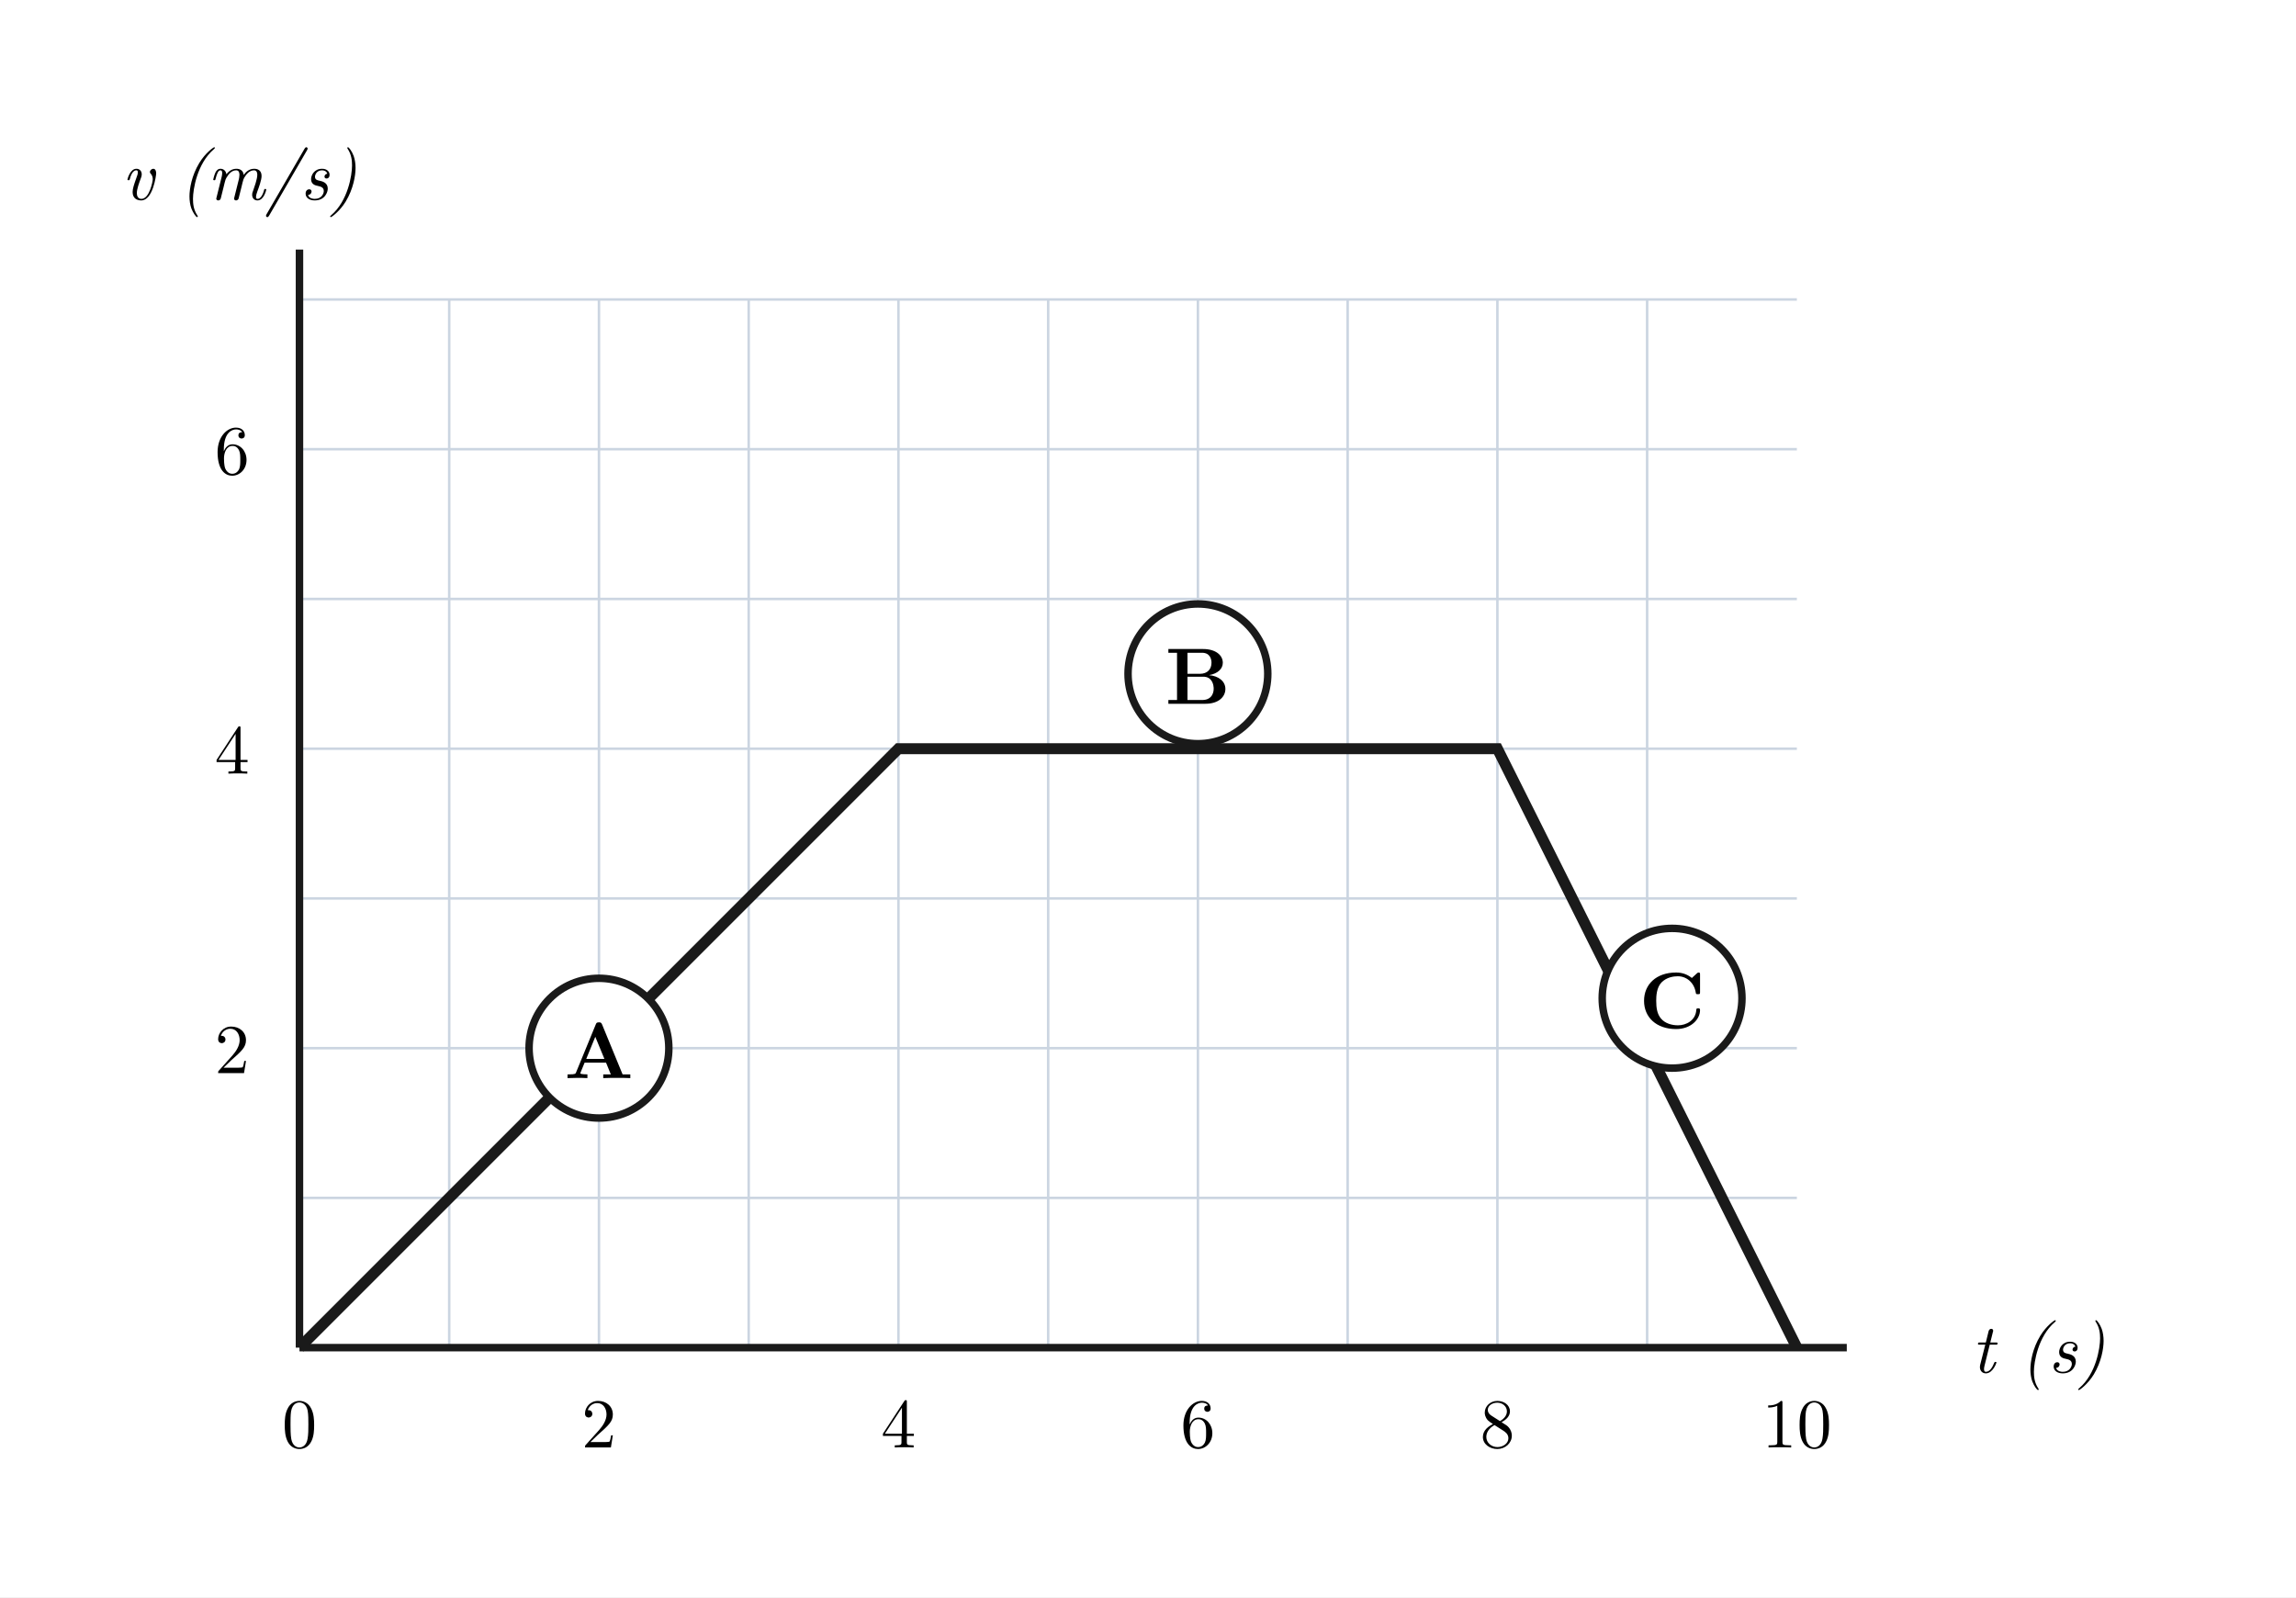
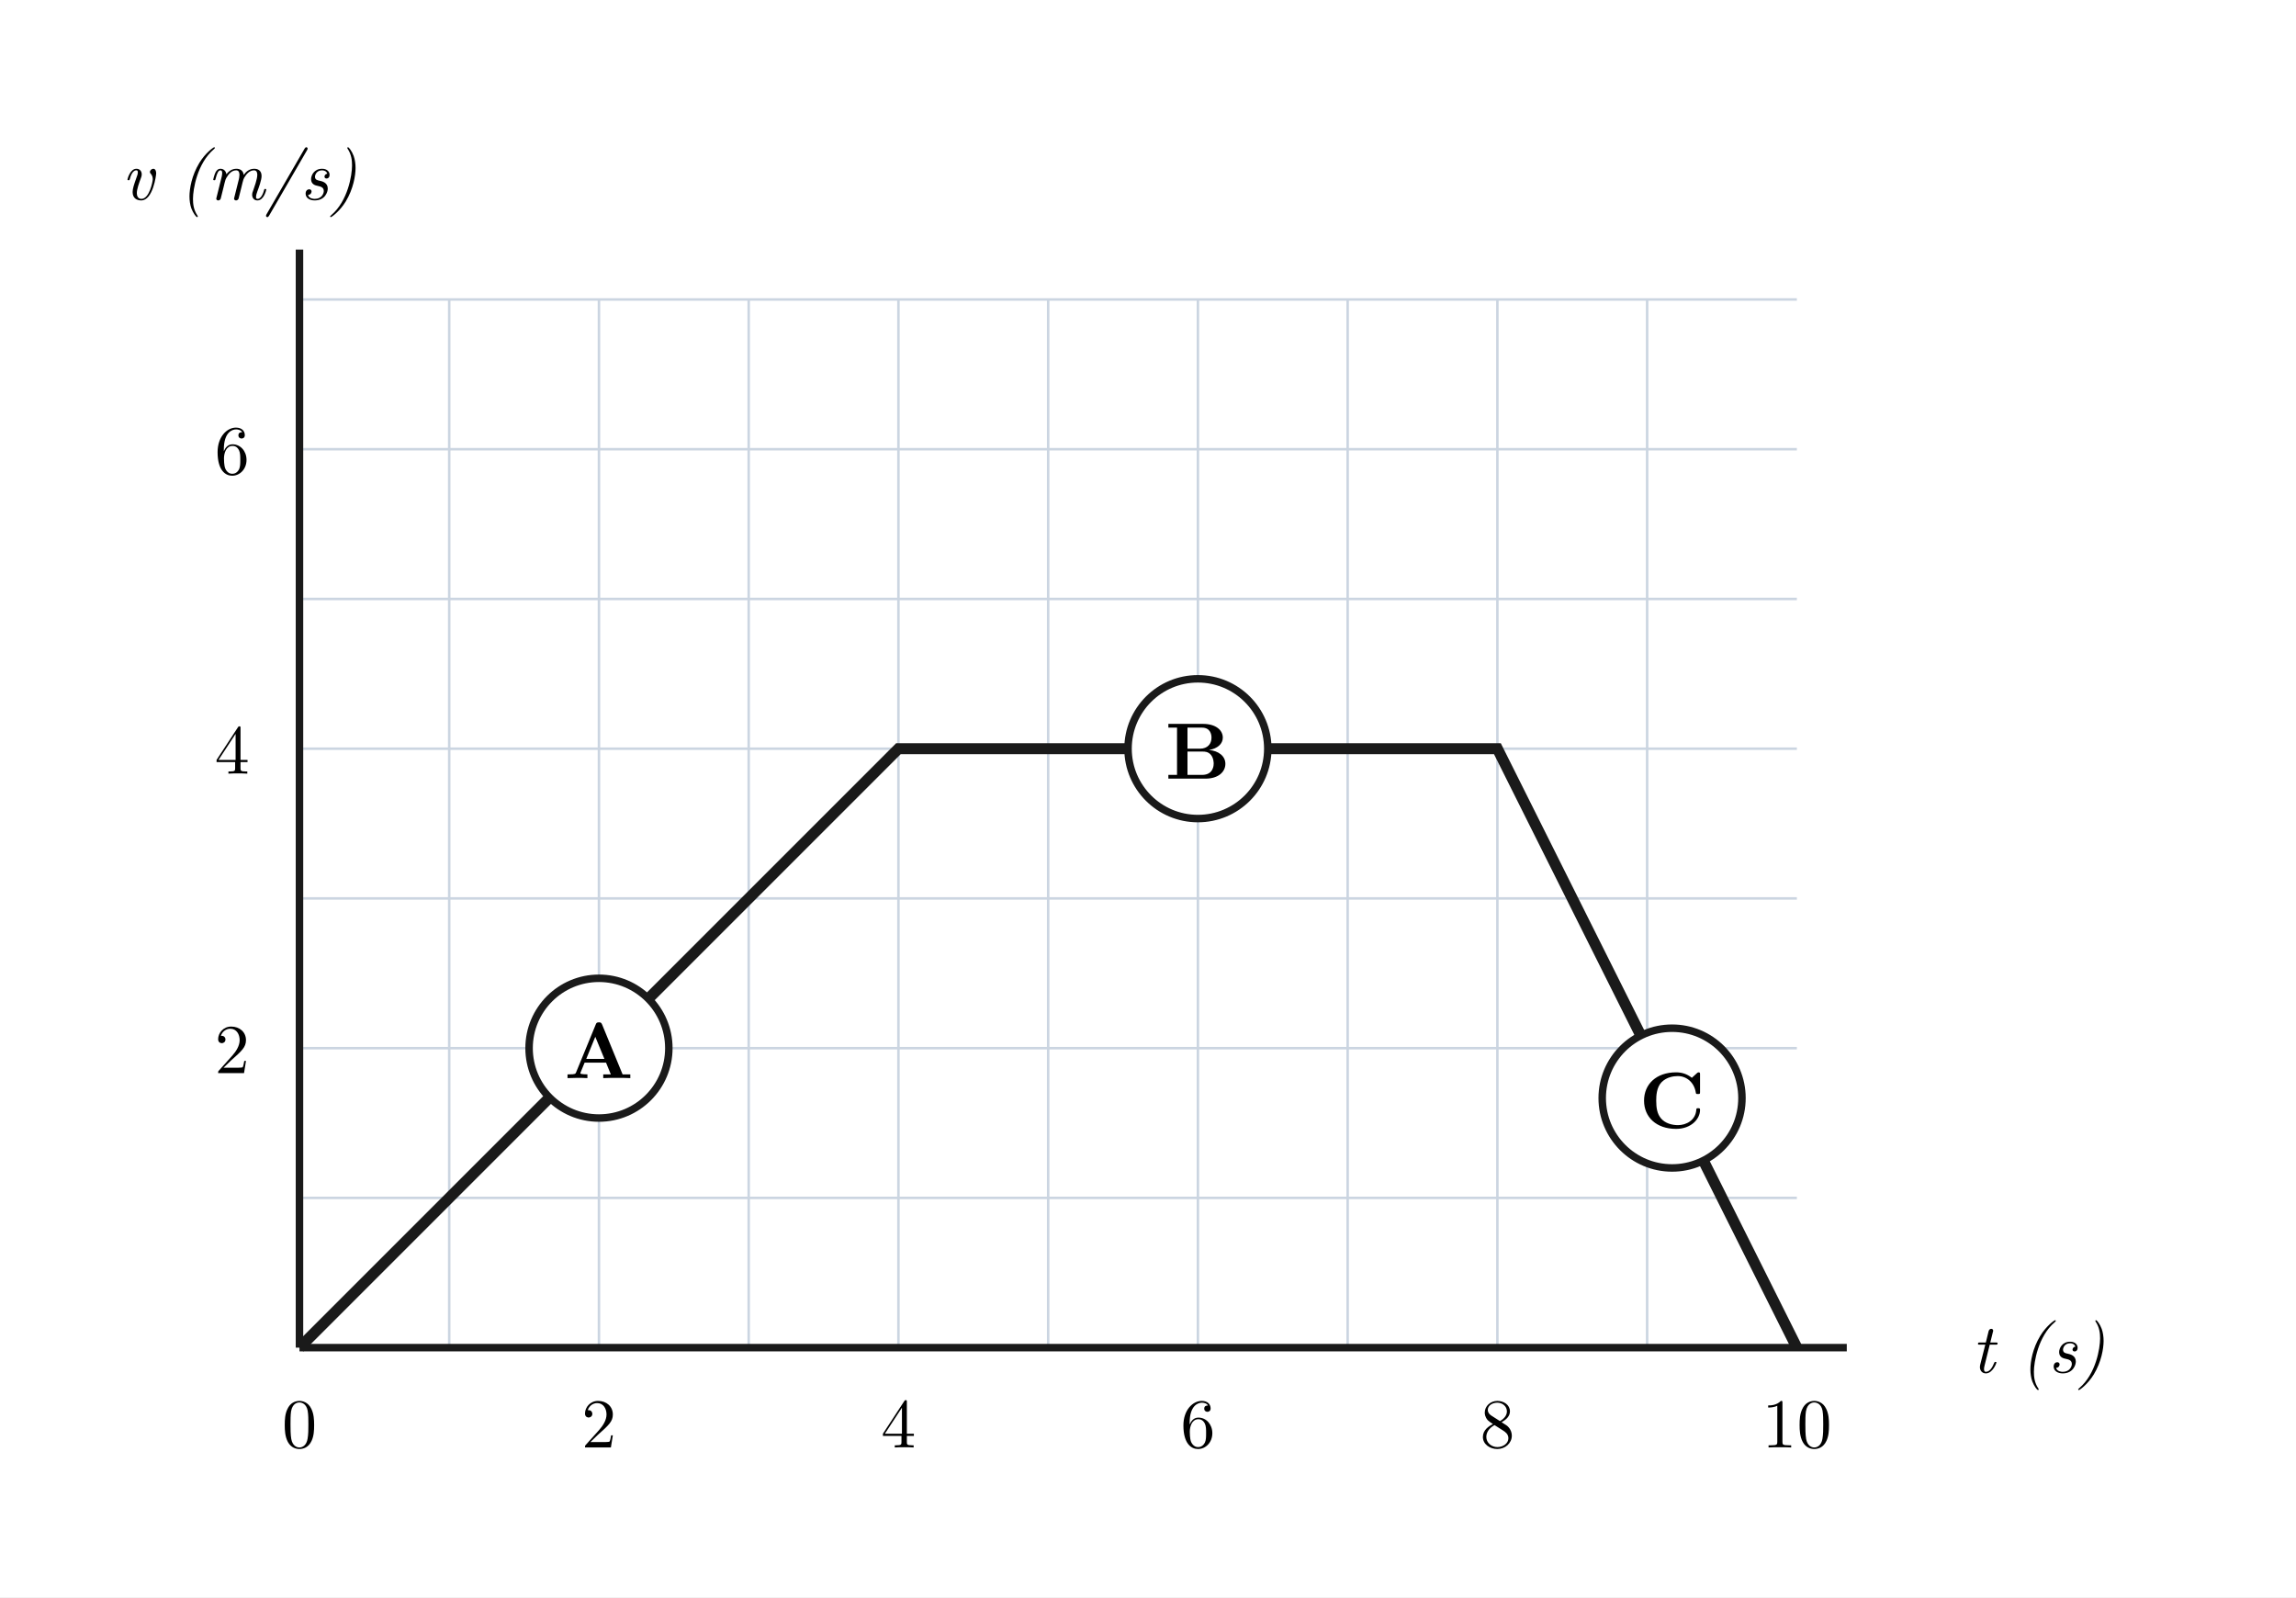
<svg xmlns="http://www.w3.org/2000/svg" viewBox="0 0 460 320" width="460" height="320" font-family="'Latin Modern Roman', Georgia, 'Times New Roman', serif">
  <rect width="460" height="320" fill="#ffffff" />
  <g stroke="#cbd5e1" stroke-width="0.5">
    <line x1="60" y1="60" x2="360" y2="60" />
    <line x1="60" y1="90" x2="360" y2="90" />
    <line x1="60" y1="120" x2="360" y2="120" />
    <line x1="60" y1="150" x2="360" y2="150" />
    <line x1="60" y1="180" x2="360" y2="180" />
    <line x1="60" y1="210" x2="360" y2="210" />
    <line x1="60" y1="240" x2="360" y2="240" />
    <line x1="90" y1="60" x2="90" y2="270" />
    <line x1="120" y1="60" x2="120" y2="270" />
    <line x1="150" y1="60" x2="150" y2="270" />
    <line x1="180" y1="60" x2="180" y2="270" />
    <line x1="210" y1="60" x2="210" y2="270" />
    <line x1="240" y1="60" x2="240" y2="270" />
    <line x1="270" y1="60" x2="270" y2="270" />
    <line x1="300" y1="60" x2="300" y2="270" />
    <line x1="330" y1="60" x2="330" y2="270" />
  </g>
  <line x1="60" y1="270" x2="370" y2="270" stroke="#1a1a1a" stroke-width="1.5" />
  <line x1="60" y1="270" x2="60" y2="50" stroke="#1a1a1a" stroke-width="1.5" />
  <text x="60" y="290" text-anchor="middle" font-size="14">0</text>
  <text x="120" y="290" text-anchor="middle" font-size="14">2</text>
  <text x="180" y="290" text-anchor="middle" font-size="14">4</text>
  <text x="240" y="290" text-anchor="middle" font-size="14">6</text>
  <text x="300" y="290" text-anchor="middle" font-size="14">8</text>
  <text x="360" y="290" text-anchor="middle" font-size="14">10</text>
  <text x="395" y="275" font-size="14" font-style="italic">t (s)</text>
  <text x="50" y="215" text-anchor="end" font-size="14">2</text>
  <text x="50" y="155" text-anchor="end" font-size="14">4</text>
  <text x="50" y="95" text-anchor="end" font-size="14">6</text>
  <text x="48" y="40" text-anchor="middle" font-size="14" font-style="italic">v (m/s)</text>
  <polyline points="60,270 180,150 300,150 360,270" fill="none" stroke="#1a1a1a" stroke-width="2.2" />
  <circle cx="120" cy="210" r="14" fill="#ffffff" stroke="#1a1a1a" stroke-width="1.5" />
  <text x="120" y="216" text-anchor="middle" font-size="16" font-weight="700">A</text>
-   <circle cx="240" cy="135" r="14" fill="#ffffff" stroke="#1a1a1a" stroke-width="1.5" />
-   <text x="240" y="141" text-anchor="middle" font-size="16" font-weight="700">B</text>
-   <circle cx="335" cy="200" r="14" fill="#ffffff" stroke="#1a1a1a" stroke-width="1.5" />
-   <text x="335" y="206" text-anchor="middle" font-size="16" font-weight="700">C</text>
+   <circle cx="240" cy="150" r="14" fill="#ffffff" stroke="#1a1a1a" stroke-width="1.5" />
+   <text x="240" y="156" text-anchor="middle" font-size="16" font-weight="700">B</text>
+   <circle cx="335" cy="220" r="14" fill="#ffffff" stroke="#1a1a1a" stroke-width="1.5" />
+   <text x="335" y="226" text-anchor="middle" font-size="16" font-weight="700">C</text>
</svg>
